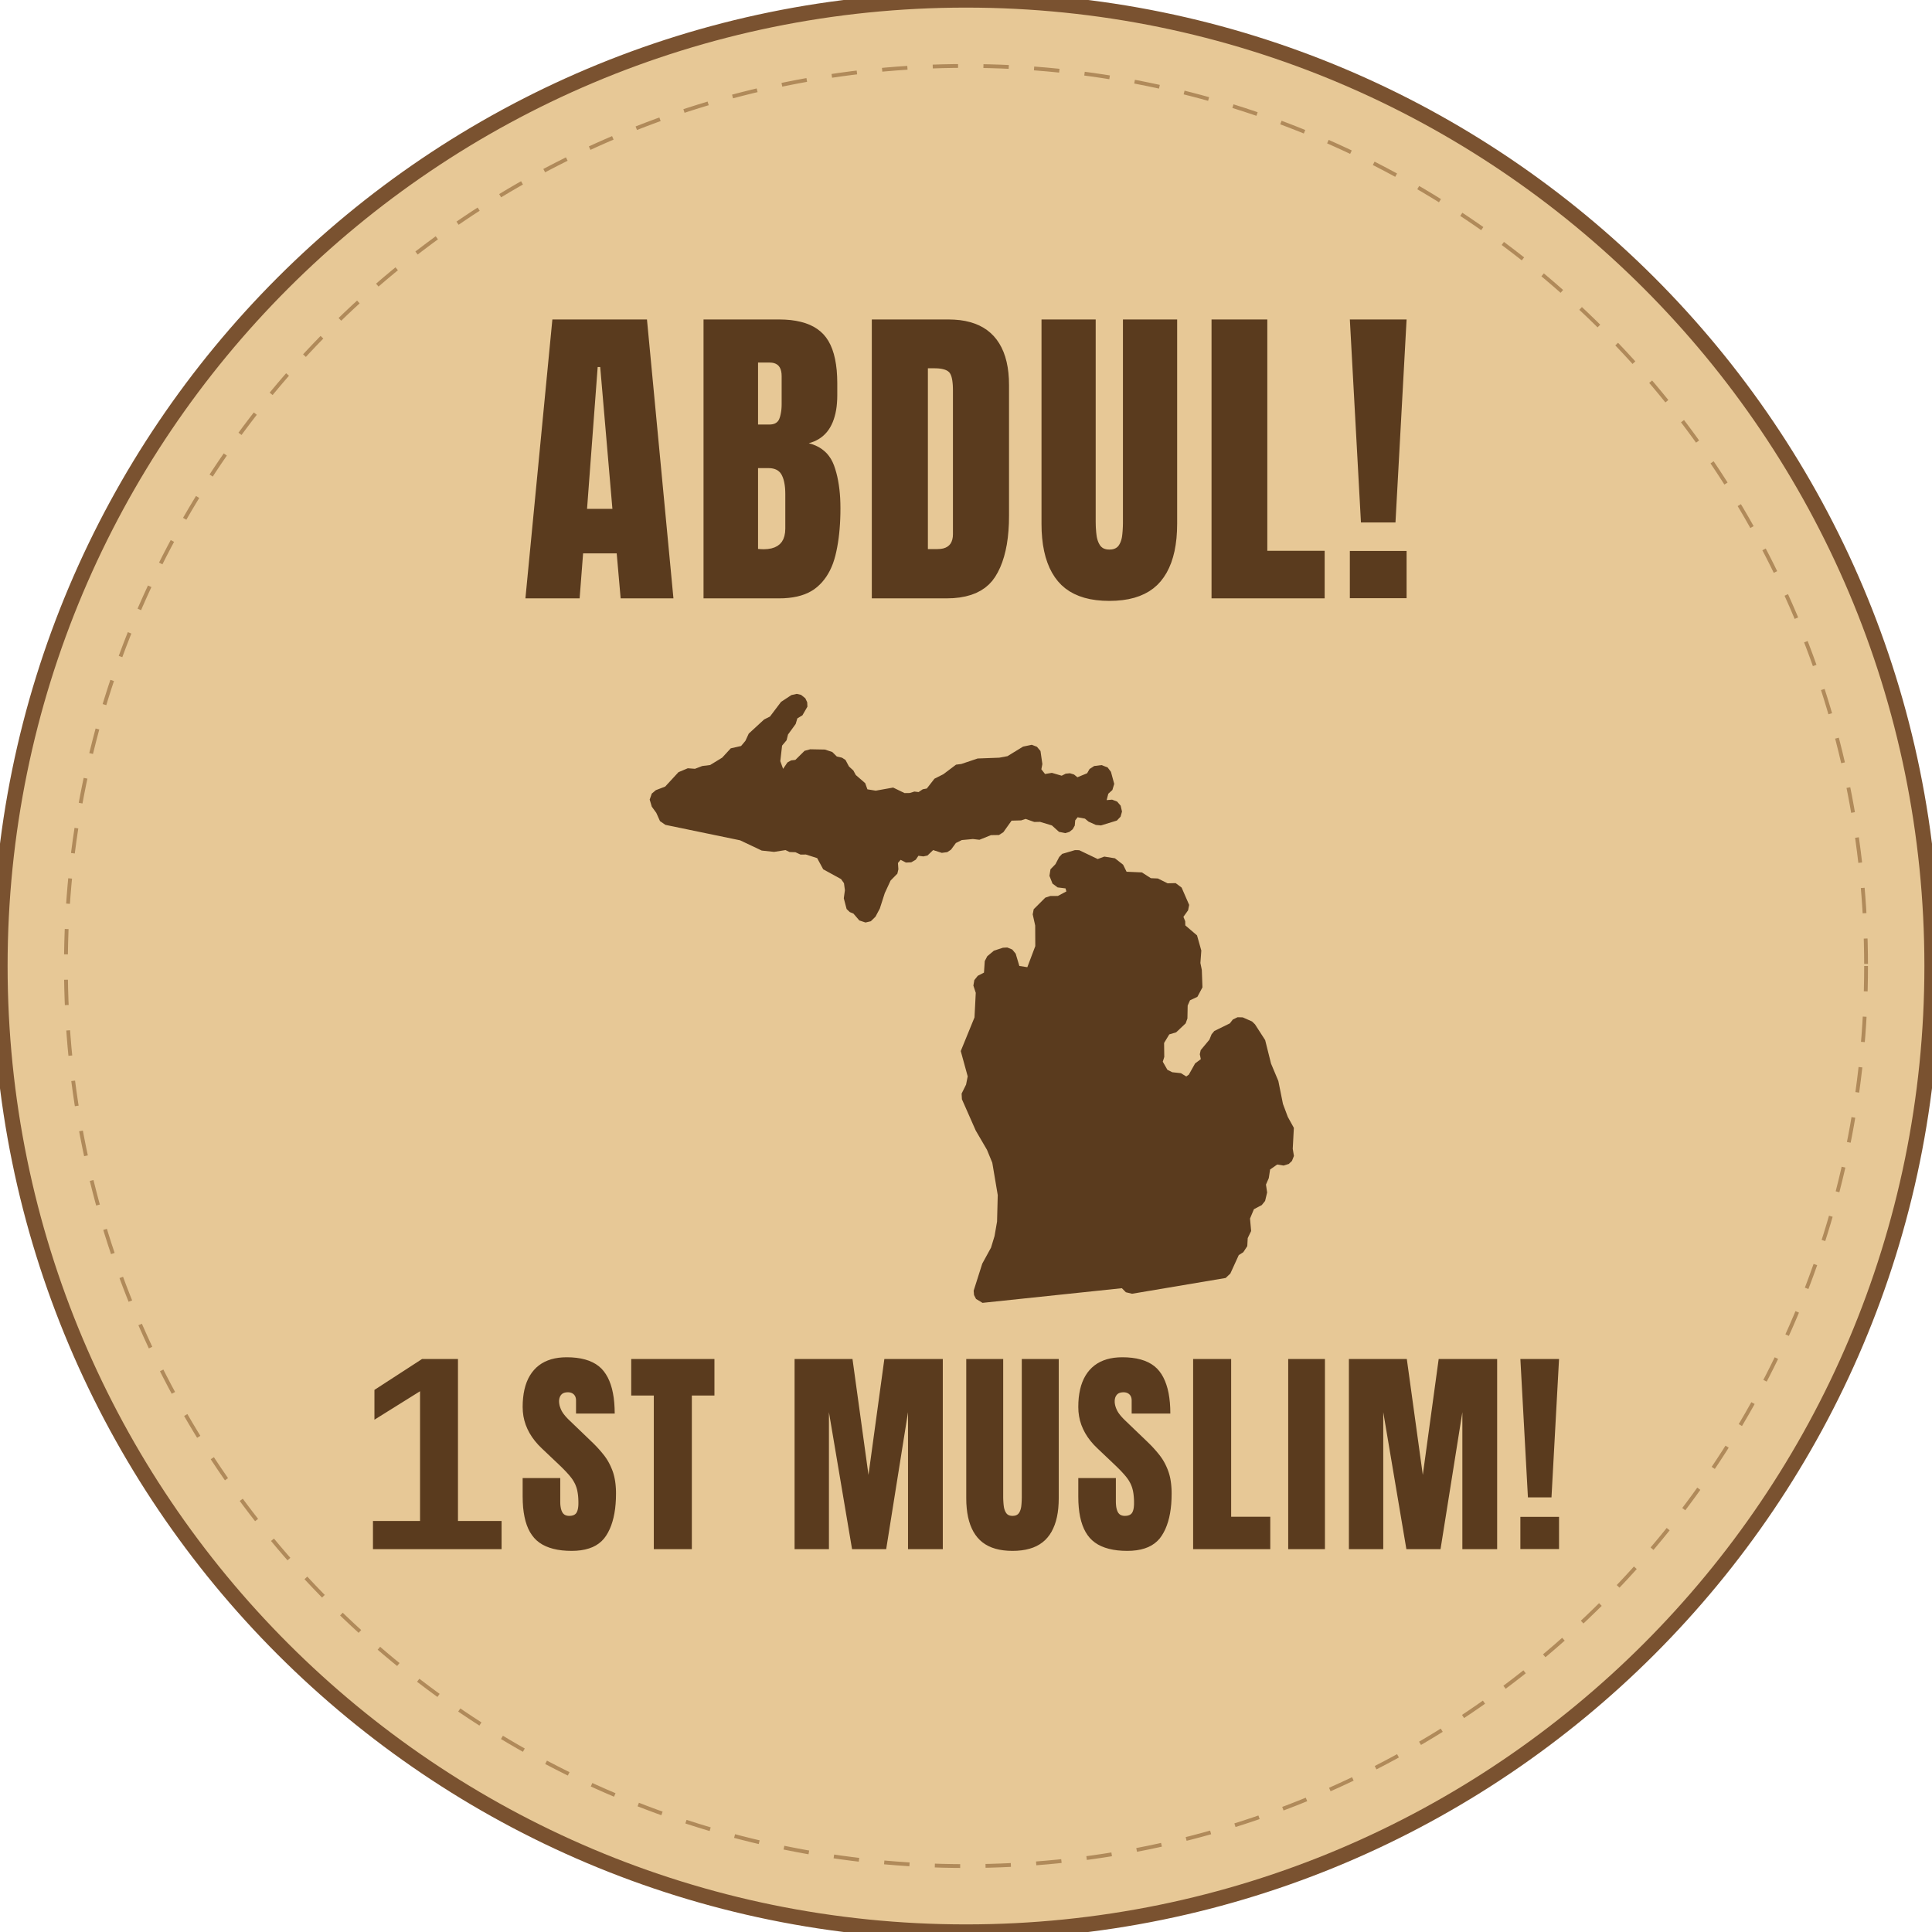
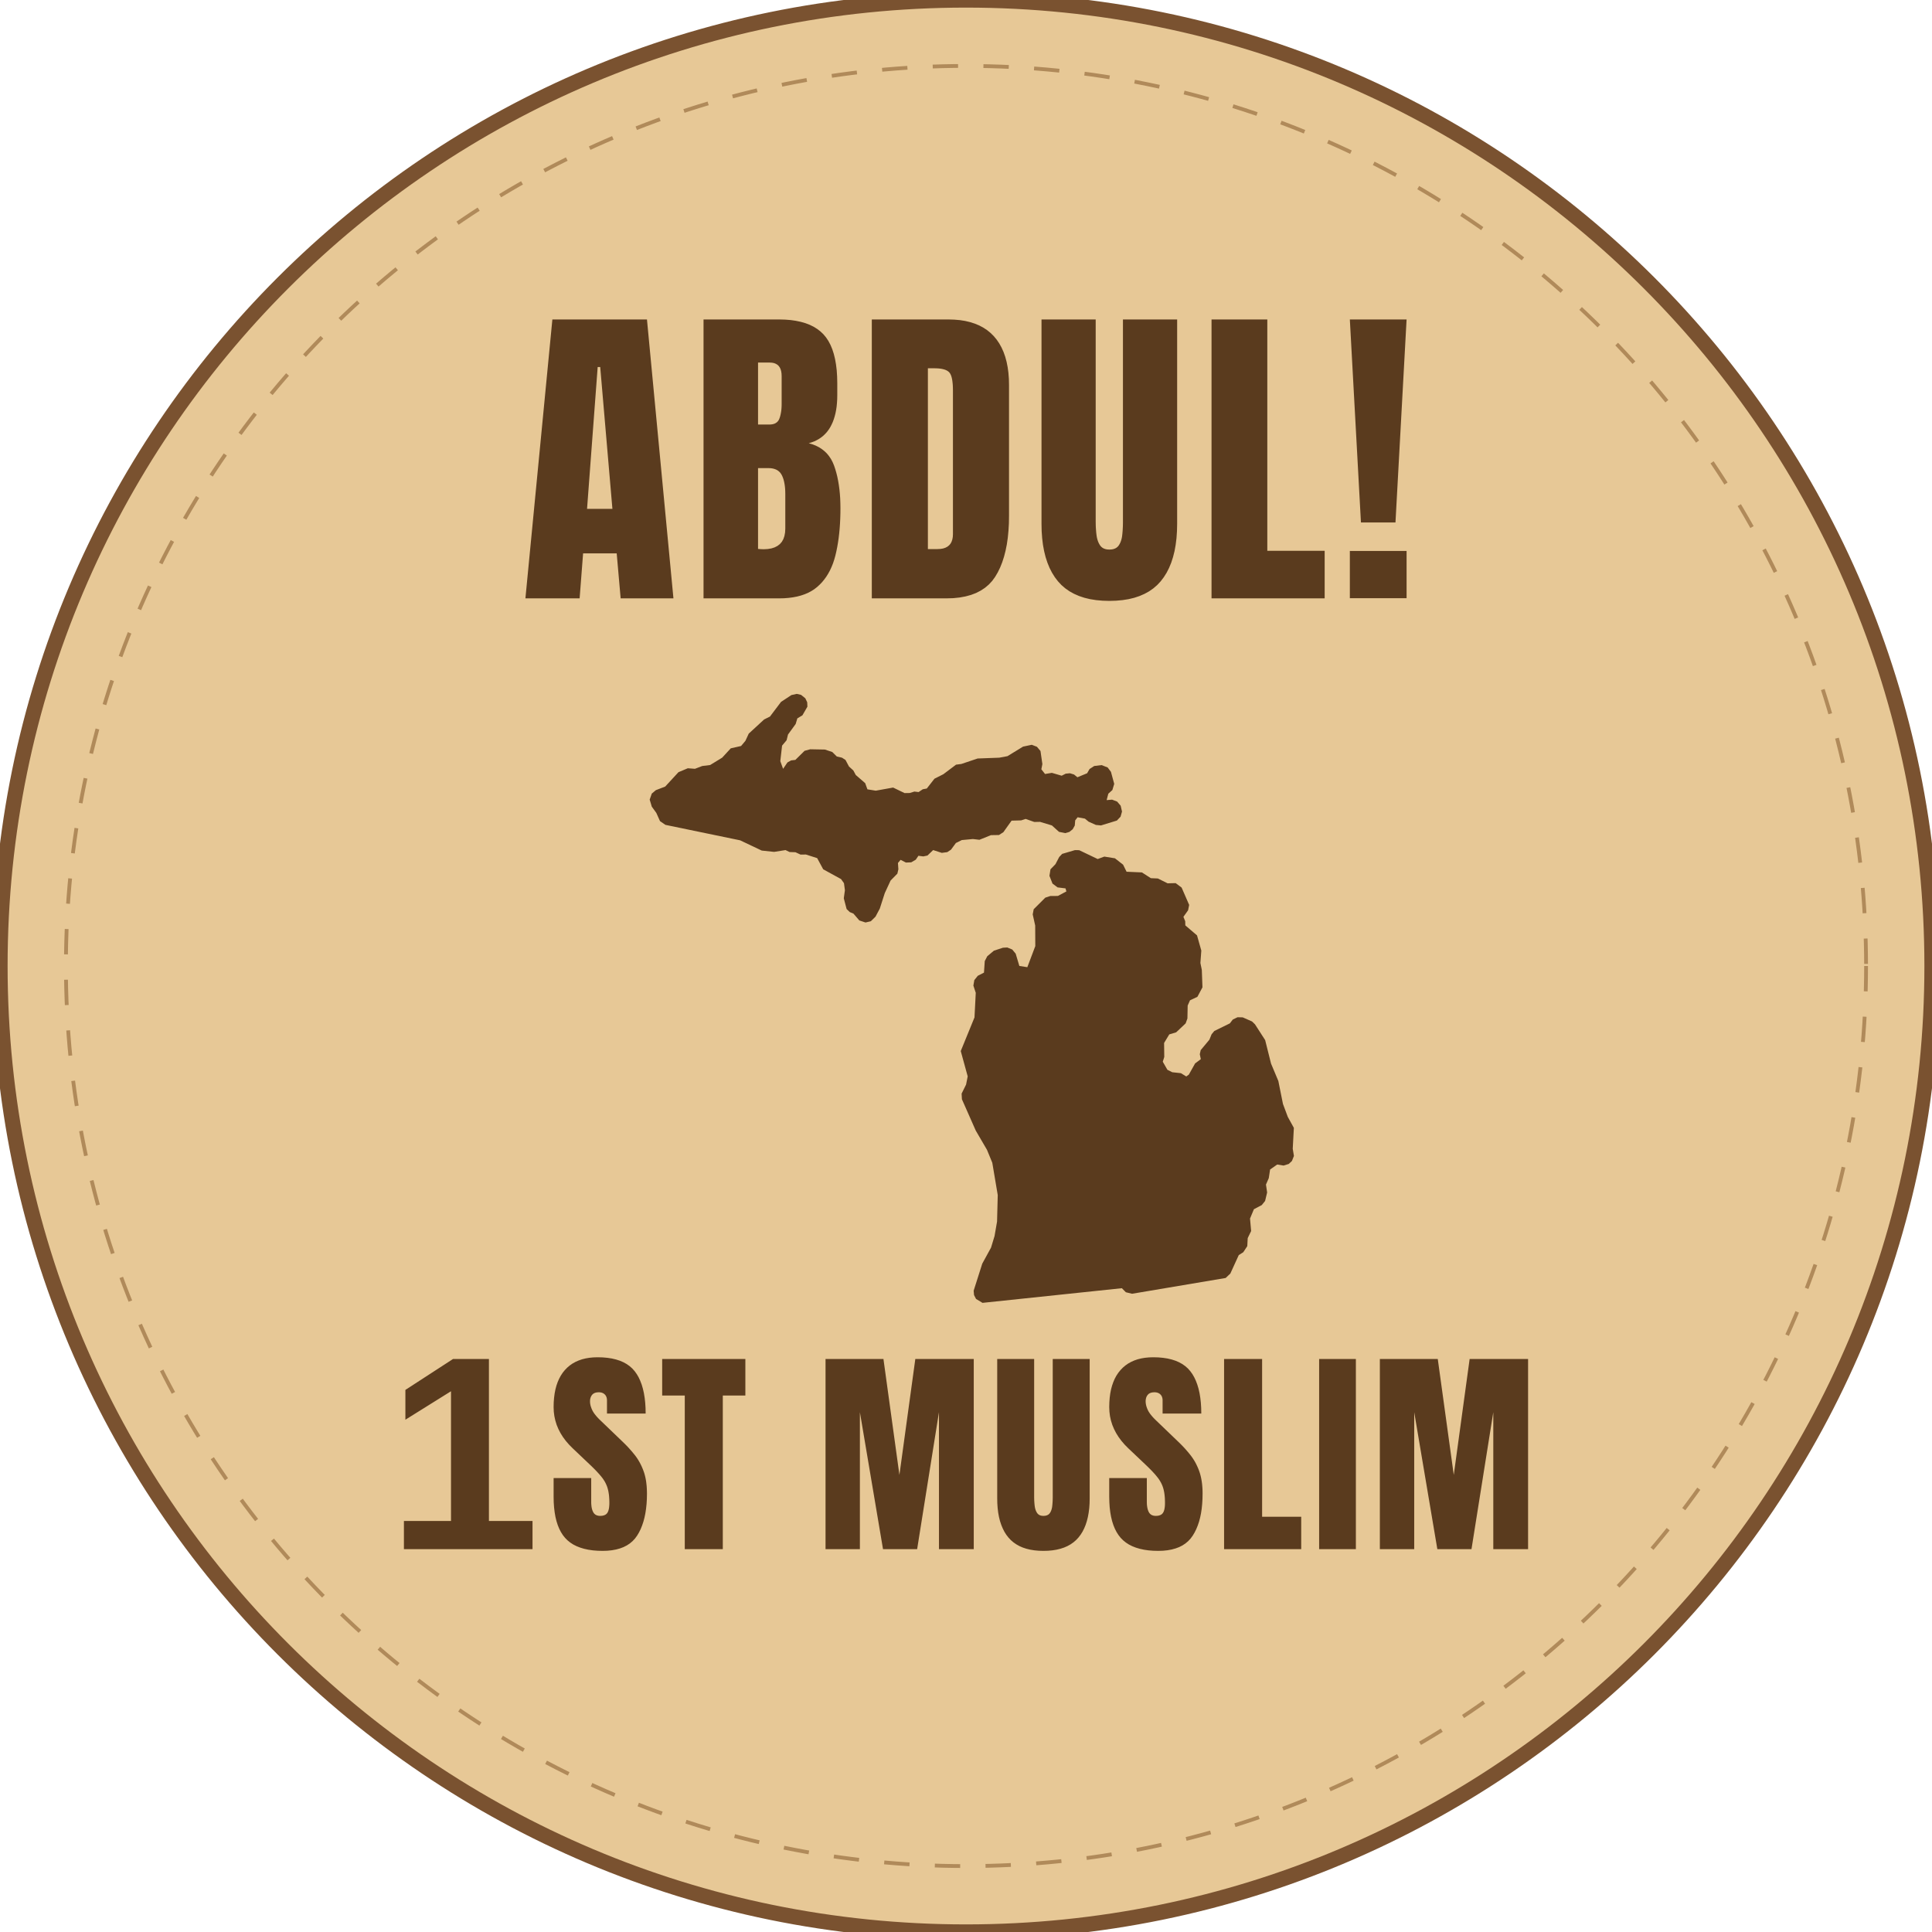
<svg xmlns="http://www.w3.org/2000/svg" width="600" height="600" viewBox="0 0 76.2 76.2">
  <rect width="76.2" height="76.2" fill="#ffffff" />
  <circle cx="38.1" cy="38.1" r="38.1" fill="#e7c896" stroke="#7a5230" stroke-width="0.6" />
  <circle cx="38.1" cy="38.1" r="35.5" fill="none" stroke="#b08a5a" stroke-width="0.15" stroke-dasharray="1 1" />
-   <path d="M38.863 60.910 L38.750 60.831 L38.647 60.742 L38.553 60.642 L38.469 60.532 L38.393 60.412 L38.327 60.281 L38.269 60.141 L38.221 59.992 L38.181 59.832 L38.150 59.662 L38.128 59.482 L38.114 59.292 L38.110 59.093 L38.110 53.600 L39.567 53.600 L39.567 59.033 L39.567 59.071 L39.568 59.108 L39.569 59.144 L39.571 59.181 L39.573 59.217 L39.575 59.253 L39.578 59.288 L39.581 59.324 L39.584 59.359 L39.589 59.393 L39.593 59.427 L39.599 59.460 L39.606 59.491 L39.614 59.522 L39.624 59.550 L39.634 59.578 L39.645 59.605 L39.658 59.630 L39.672 59.654 L39.687 59.677 L39.703 59.698 L39.721 59.717 L39.741 59.733 L39.763 59.748 L39.787 59.760 L39.812 59.770 L39.840 59.778 L39.869 59.783 L39.901 59.786 L39.934 59.788 L39.968 59.786 L40.000 59.783 L40.030 59.778 L40.058 59.770 L40.084 59.760 L40.108 59.748 L40.130 59.734 L40.150 59.718 L40.169 59.699 L40.185 59.679 L40.200 59.656 L40.213 59.633 L40.226 59.608 L40.237 59.581 L40.247 59.554 L40.256 59.525 L40.264 59.494 L40.271 59.463 L40.277 59.430 L40.281 59.395 L40.285 59.360 L40.288 59.325 L40.291 59.289 L40.293 59.254 L40.295 59.218 L40.297 59.181 L40.298 59.145 L40.299 59.108 L40.300 59.071 L40.300 59.033 L40.300 53.600 L41.758 53.600 L41.758 59.093 L41.753 59.292 L41.740 59.482 L41.718 59.662 L41.687 59.832 L41.647 59.992 L41.598 60.141 L41.540 60.281 L41.474 60.412 L41.399 60.532 L41.314 60.642 L41.221 60.742 L41.117 60.831 L41.004 60.910 L40.881 60.979 L40.748 61.037 L40.605 61.084 L40.452 61.121 L40.289 61.147 L40.116 61.163 L39.934 61.168 L39.751 61.163 L39.578 61.147 L39.416 61.121 L39.263 61.084 L39.120 61.037 L38.987 60.979 L38.863 60.910 Z M18.063 53.600 L18.063 59.988 L19.783 59.988 L19.783 61.100 L14.710 61.100 L14.710 59.988 L16.567 59.988 L16.567 54.872 L14.768 55.995 L14.768 54.819 L16.647 53.600 L18.063 53.600 Z M21.392 60.918 L21.272 60.841 L21.164 60.754 L21.068 60.657 L20.982 60.548 L20.904 60.428 L20.836 60.296 L20.777 60.151 L20.727 59.994 L20.687 59.825 L20.655 59.644 L20.632 59.451 L20.619 59.246 L20.614 59.029 L20.614 58.296 L22.097 58.296 L22.097 59.234 L22.098 59.284 L22.100 59.333 L22.104 59.379 L22.110 59.423 L22.117 59.465 L22.125 59.505 L22.136 59.542 L22.147 59.577 L22.161 59.610 L22.176 59.640 L22.193 59.668 L22.212 59.693 L22.234 59.715 L22.258 59.735 L22.284 59.751 L22.313 59.764 L22.344 59.774 L22.377 59.782 L22.413 59.786 L22.451 59.788 L22.490 59.786 L22.527 59.783 L22.562 59.777 L22.594 59.768 L22.624 59.758 L22.651 59.745 L22.675 59.729 L22.697 59.711 L22.717 59.691 L22.734 59.668 L22.749 59.643 L22.762 59.614 L22.774 59.583 L22.784 59.548 L22.793 59.511 L22.800 59.470 L22.806 59.426 L22.810 59.379 L22.812 59.329 L22.813 59.276 L22.812 59.208 L22.810 59.143 L22.807 59.079 L22.802 59.018 L22.796 58.959 L22.788 58.903 L22.779 58.848 L22.769 58.796 L22.758 58.746 L22.745 58.699 L22.730 58.652 L22.713 58.607 L22.695 58.561 L22.674 58.516 L22.651 58.472 L22.627 58.428 L22.600 58.384 L22.572 58.341 L22.541 58.298 L22.508 58.256 L22.473 58.213 L22.436 58.168 L22.395 58.123 L22.353 58.076 L22.307 58.027 L22.259 57.977 L22.209 57.926 L22.156 57.873 L22.100 57.819 L22.042 57.763 L21.368 57.124 L21.225 56.980 L21.097 56.831 L20.984 56.679 L20.886 56.522 L20.803 56.361 L20.735 56.197 L20.682 56.028 L20.644 55.855 L20.622 55.678 L20.614 55.496 L20.618 55.309 L20.632 55.131 L20.654 54.962 L20.685 54.802 L20.725 54.651 L20.774 54.510 L20.832 54.377 L20.899 54.254 L20.975 54.140 L21.059 54.035 L21.152 53.939 L21.253 53.854 L21.362 53.778 L21.479 53.713 L21.604 53.658 L21.737 53.612 L21.878 53.577 L22.027 53.552 L22.184 53.537 L22.348 53.532 L22.549 53.537 L22.737 53.554 L22.913 53.581 L23.078 53.620 L23.230 53.669 L23.370 53.730 L23.499 53.801 L23.615 53.884 L23.720 53.977 L23.812 54.082 L23.894 54.197 L23.968 54.324 L24.033 54.463 L24.089 54.613 L24.137 54.774 L24.175 54.947 L24.206 55.131 L24.227 55.327 L24.240 55.534 L24.245 55.752 L22.719 55.752 L22.719 55.236 L22.718 55.206 L22.716 55.178 L22.711 55.150 L22.705 55.125 L22.697 55.100 L22.688 55.077 L22.676 55.055 L22.663 55.035 L22.648 55.015 L22.632 54.998 L22.614 54.982 L22.594 54.967 L22.574 54.954 L22.552 54.943 L22.529 54.934 L22.505 54.926 L22.479 54.920 L22.452 54.916 L22.424 54.913 L22.395 54.913 L22.360 54.914 L22.328 54.917 L22.297 54.922 L22.267 54.929 L22.240 54.938 L22.215 54.949 L22.192 54.962 L22.170 54.977 L22.151 54.994 L22.133 55.013 L22.117 55.033 L22.103 55.055 L22.091 55.078 L22.080 55.102 L22.071 55.127 L22.063 55.154 L22.058 55.181 L22.053 55.210 L22.051 55.239 L22.050 55.270 L22.051 55.302 L22.054 55.335 L22.058 55.367 L22.064 55.401 L22.071 55.435 L22.081 55.469 L22.092 55.504 L22.105 55.539 L22.119 55.575 L22.135 55.611 L22.154 55.649 L22.176 55.687 L22.201 55.726 L22.230 55.767 L22.262 55.808 L22.297 55.851 L22.336 55.895 L22.378 55.940 L22.423 55.986 L22.472 56.033 L23.337 56.864 L23.389 56.914 L23.439 56.964 L23.489 57.015 L23.538 57.066 L23.586 57.118 L23.634 57.171 L23.680 57.224 L23.726 57.277 L23.770 57.332 L23.814 57.386 L23.857 57.442 L23.898 57.500 L23.937 57.559 L23.975 57.620 L24.010 57.683 L24.044 57.748 L24.077 57.815 L24.107 57.883 L24.136 57.953 L24.164 58.025 L24.189 58.100 L24.211 58.178 L24.231 58.258 L24.248 58.342 L24.263 58.430 L24.275 58.520 L24.284 58.614 L24.291 58.711 L24.295 58.811 L24.296 58.914 L24.292 59.121 L24.280 59.318 L24.261 59.507 L24.233 59.686 L24.198 59.856 L24.155 60.017 L24.105 60.169 L24.046 60.312 L23.980 60.445 L23.906 60.569 L23.822 60.683 L23.727 60.785 L23.620 60.875 L23.502 60.953 L23.372 61.019 L23.230 61.072 L23.077 61.114 L22.913 61.144 L22.736 61.162 L22.549 61.168 L22.349 61.163 L22.161 61.148 L21.984 61.122 L21.819 61.086 L21.665 61.040 L21.523 60.984 L21.392 60.918 Z M25.787 61.100 L25.787 55.040 L24.896 55.040 L24.896 53.600 L28.178 53.600 L28.178 55.040 L27.287 55.040 L27.287 61.100 L25.787 61.100 Z M35.813 55.697 L34.952 61.100 L33.606 61.100 L32.694 55.697 L32.694 61.100 L31.339 61.100 L31.339 53.600 L33.623 53.600 L34.254 58.172 L34.880 53.600 L37.185 53.600 L37.185 61.100 L35.813 61.100 L35.813 55.697 Z M42.183 23.322 L42.017 23.206 L41.865 23.075 L41.728 22.928 L41.604 22.766 L41.494 22.590 L41.396 22.399 L41.312 22.194 L41.240 21.974 L41.182 21.740 L41.136 21.491 L41.104 21.227 L41.084 20.949 L41.078 20.656 L41.078 12.600 L43.215 12.600 L43.215 20.569 L43.216 20.624 L43.217 20.678 L43.218 20.732 L43.220 20.785 L43.223 20.838 L43.227 20.891 L43.231 20.943 L43.235 20.995 L43.241 21.046 L43.247 21.097 L43.254 21.147 L43.262 21.195 L43.273 21.241 L43.285 21.285 L43.298 21.327 L43.313 21.368 L43.330 21.407 L43.349 21.444 L43.369 21.479 L43.390 21.513 L43.414 21.543 L43.441 21.571 L43.470 21.595 L43.502 21.617 L43.537 21.634 L43.575 21.649 L43.615 21.660 L43.658 21.669 L43.704 21.673 L43.753 21.675 L43.803 21.673 L43.850 21.669 L43.894 21.661 L43.935 21.650 L43.973 21.635 L44.009 21.618 L44.041 21.597 L44.071 21.573 L44.098 21.546 L44.122 21.516 L44.143 21.483 L44.163 21.448 L44.182 21.411 L44.198 21.373 L44.213 21.332 L44.226 21.290 L44.238 21.245 L44.248 21.199 L44.256 21.150 L44.262 21.100 L44.268 21.049 L44.272 20.997 L44.277 20.945 L44.280 20.892 L44.283 20.839 L44.286 20.786 L44.288 20.732 L44.289 20.678 L44.290 20.624 L44.290 20.569 L44.290 12.600 L46.428 12.600 L46.428 20.656 L46.421 20.949 L46.402 21.227 L46.369 21.491 L46.324 21.740 L46.265 21.974 L46.194 22.194 L46.109 22.399 L46.012 22.590 L45.901 22.766 L45.778 22.928 L45.641 23.075 L45.489 23.206 L45.323 23.322 L45.142 23.422 L44.947 23.507 L44.737 23.577 L44.513 23.631 L44.274 23.669 L44.021 23.692 L43.753 23.700 L43.485 23.692 L43.232 23.669 L42.993 23.631 L42.769 23.577 L42.559 23.507 L42.364 23.422 L42.183 23.322 Z M20.723 23.600 L21.786 12.600 L25.517 12.600 L26.561 23.600 L24.479 23.600 L24.323 21.825 L22.998 21.825 L22.861 23.600 L20.723 23.600 Z M23.154 20.069 L24.154 20.069 L23.673 14.475 L23.573 14.475 L23.154 20.069 Z M32.231 12.974 L32.360 13.073 L32.476 13.184 L32.580 13.309 L32.673 13.448 L32.755 13.603 L32.826 13.773 L32.886 13.959 L32.935 14.159 L32.973 14.375 L33.001 14.605 L33.017 14.851 L33.023 15.112 L33.023 15.594 L33.020 15.746 L33.011 15.892 L32.998 16.032 L32.978 16.167 L32.953 16.295 L32.922 16.418 L32.886 16.535 L32.845 16.646 L32.797 16.751 L32.745 16.850 L32.686 16.943 L32.622 17.029 L32.551 17.109 L32.475 17.182 L32.394 17.248 L32.306 17.308 L32.213 17.361 L32.114 17.408 L32.008 17.448 L31.898 17.481 L32.041 17.524 L32.175 17.576 L32.300 17.639 L32.414 17.712 L32.519 17.795 L32.614 17.887 L32.698 17.990 L32.774 18.103 L32.839 18.226 L32.895 18.359 L32.943 18.501 L32.986 18.648 L33.024 18.801 L33.056 18.960 L33.084 19.126 L33.107 19.297 L33.125 19.475 L33.138 19.658 L33.145 19.848 L33.148 20.044 L33.146 20.255 L33.140 20.460 L33.130 20.661 L33.116 20.856 L33.098 21.045 L33.076 21.230 L33.050 21.408 L33.020 21.582 L32.986 21.750 L32.948 21.913 L32.904 22.069 L32.855 22.218 L32.798 22.360 L32.736 22.495 L32.666 22.623 L32.591 22.744 L32.508 22.858 L32.420 22.965 L32.324 23.064 L32.223 23.156 L32.113 23.241 L31.995 23.316 L31.868 23.383 L31.732 23.440 L31.587 23.489 L31.433 23.529 L31.270 23.560 L31.099 23.582 L30.918 23.596 L30.729 23.600 L27.748 23.600 L27.748 12.600 L30.729 12.600 L30.962 12.606 L31.183 12.623 L31.390 12.653 L31.584 12.694 L31.766 12.746 L31.934 12.810 L32.089 12.886 L32.231 12.974 Z M30.722 16.551 L30.741 16.506 L30.758 16.458 L30.773 16.407 L30.786 16.355 L30.797 16.301 L30.807 16.245 L30.815 16.188 L30.821 16.128 L30.825 16.066 L30.828 16.003 L30.829 15.938 L30.829 14.831 L30.824 14.730 L30.810 14.640 L30.787 14.560 L30.754 14.491 L30.712 14.433 L30.660 14.385 L30.599 14.348 L30.529 14.321 L30.449 14.305 L30.360 14.300 L29.898 14.300 L29.898 16.744 L30.348 16.744 L30.407 16.741 L30.461 16.734 L30.512 16.722 L30.558 16.706 L30.599 16.684 L30.636 16.658 L30.669 16.627 L30.698 16.592 L30.722 16.551 Z M30.964 21.004 L30.973 20.850 L30.973 19.475 L30.971 19.383 L30.967 19.295 L30.960 19.211 L30.950 19.132 L30.937 19.055 L30.922 18.983 L30.904 18.915 L30.883 18.851 L30.859 18.791 L30.832 18.734 L30.801 18.683 L30.766 18.636 L30.725 18.596 L30.680 18.560 L30.630 18.530 L30.574 18.506 L30.514 18.487 L30.449 18.473 L30.379 18.465 L30.304 18.463 L29.898 18.463 L29.898 21.650 L29.925 21.652 L29.950 21.654 L29.975 21.656 L29.999 21.658 L30.021 21.659 L30.042 21.660 L30.063 21.661 L30.082 21.662 L30.100 21.662 L30.116 21.663 L30.279 21.654 L30.425 21.630 L30.553 21.589 L30.664 21.532 L30.759 21.459 L30.836 21.370 L30.896 21.264 L30.938 21.142 L30.964 21.004 Z M38.784 12.923 L38.934 13.022 L39.071 13.134 L39.197 13.259 L39.311 13.397 L39.413 13.547 L39.503 13.710 L39.581 13.884 L39.647 14.071 L39.701 14.270 L39.743 14.481 L39.773 14.704 L39.791 14.940 L39.797 15.188 L39.797 20.338 L39.792 20.643 L39.775 20.934 L39.748 21.211 L39.710 21.474 L39.660 21.722 L39.600 21.956 L39.529 22.176 L39.447 22.382 L39.354 22.573 L39.250 22.750 L39.133 22.912 L38.999 23.056 L38.848 23.184 L38.681 23.294 L38.498 23.388 L38.298 23.464 L38.082 23.523 L37.849 23.566 L37.600 23.592 L37.335 23.600 L34.385 23.600 L34.385 12.600 L37.410 12.600 L37.641 12.607 L37.861 12.626 L38.069 12.659 L38.266 12.706 L38.450 12.765 L38.623 12.837 L38.784 12.923 Z M37.560 21.280 L37.579 21.180 L37.585 21.069 L37.585 15.394 L37.583 15.288 L37.579 15.189 L37.571 15.099 L37.561 15.016 L37.548 14.941 L37.532 14.874 L37.513 14.815 L37.491 14.764 L37.466 14.720 L37.438 14.684 L37.405 14.654 L37.367 14.627 L37.322 14.603 L37.272 14.582 L37.215 14.565 L37.152 14.550 L37.084 14.539 L37.009 14.531 L36.928 14.527 L36.841 14.525 L36.597 14.525 L36.597 21.656 L36.978 21.656 L37.094 21.650 L37.197 21.633 L37.288 21.603 L37.366 21.562 L37.433 21.509 L37.488 21.445 L37.530 21.368 L37.560 21.280 Z M59.965 61.096 L59.965 59.826 L61.490 59.826 L61.490 61.096 L59.965 61.096 Z M43.306 60.918 L43.187 60.841 L43.079 60.754 L42.982 60.657 L42.896 60.548 L42.819 60.428 L42.751 60.296 L42.692 60.151 L42.642 59.994 L42.601 59.825 L42.569 59.644 L42.547 59.451 L42.533 59.246 L42.529 59.029 L42.529 58.296 L44.011 58.296 L44.011 59.234 L44.012 59.284 L44.015 59.333 L44.019 59.379 L44.024 59.423 L44.031 59.465 L44.040 59.505 L44.050 59.542 L44.062 59.577 L44.075 59.610 L44.090 59.640 L44.107 59.668 L44.127 59.693 L44.148 59.715 L44.172 59.735 L44.198 59.751 L44.227 59.764 L44.258 59.774 L44.291 59.782 L44.327 59.786 L44.365 59.788 L44.405 59.786 L44.442 59.783 L44.477 59.777 L44.509 59.768 L44.538 59.758 L44.565 59.745 L44.590 59.729 L44.612 59.711 L44.632 59.691 L44.649 59.668 L44.664 59.643 L44.677 59.614 L44.689 59.583 L44.699 59.548 L44.708 59.511 L44.715 59.470 L44.720 59.426 L44.724 59.379 L44.727 59.329 L44.727 59.276 L44.727 59.208 L44.725 59.143 L44.721 59.079 L44.716 59.018 L44.710 58.959 L44.703 58.903 L44.694 58.848 L44.684 58.796 L44.672 58.746 L44.659 58.699 L44.645 58.652 L44.628 58.607 L44.609 58.561 L44.589 58.516 L44.566 58.472 L44.541 58.428 L44.515 58.384 L44.486 58.341 L44.455 58.298 L44.423 58.256 L44.388 58.213 L44.350 58.168 L44.310 58.123 L44.267 58.076 L44.222 58.027 L44.174 57.977 L44.123 57.926 L44.070 57.873 L44.014 57.819 L43.956 57.763 L43.283 57.124 L43.139 56.980 L43.011 56.831 L42.898 56.679 L42.800 56.522 L42.717 56.361 L42.649 56.197 L42.596 56.028 L42.559 55.855 L42.536 55.678 L42.529 55.496 L42.533 55.309 L42.546 55.131 L42.569 54.962 L42.600 54.802 L42.640 54.651 L42.689 54.510 L42.747 54.377 L42.814 54.254 L42.889 54.140 L42.974 54.035 L43.067 53.939 L43.168 53.854 L43.277 53.778 L43.394 53.713 L43.519 53.658 L43.652 53.612 L43.792 53.577 L43.941 53.552 L44.098 53.537 L44.263 53.532 L44.463 53.537 L44.651 53.554 L44.828 53.581 L44.992 53.620 L45.144 53.669 L45.285 53.730 L45.413 53.801 L45.530 53.884 L45.634 53.977 L45.727 54.082 L45.809 54.197 L45.882 54.324 L45.947 54.463 L46.003 54.613 L46.051 54.774 L46.090 54.947 L46.120 55.131 L46.142 55.327 L46.155 55.534 L46.159 55.752 L44.634 55.752 L44.634 55.236 L44.633 55.206 L44.630 55.178 L44.626 55.150 L44.620 55.125 L44.612 55.100 L44.602 55.077 L44.591 55.055 L44.578 55.035 L44.563 55.015 L44.546 54.998 L44.528 54.982 L44.509 54.967 L44.488 54.954 L44.466 54.943 L44.443 54.934 L44.419 54.926 L44.394 54.920 L44.367 54.916 L44.339 54.913 L44.310 54.913 L44.275 54.914 L44.242 54.917 L44.211 54.922 L44.182 54.929 L44.155 54.938 L44.129 54.949 L44.106 54.962 L44.085 54.977 L44.065 54.994 L44.048 55.013 L44.032 55.033 L44.018 55.055 L44.005 55.078 L43.994 55.102 L43.985 55.127 L43.978 55.154 L43.972 55.181 L43.968 55.210 L43.965 55.239 L43.965 55.270 L43.965 55.302 L43.968 55.335 L43.972 55.367 L43.978 55.401 L43.986 55.435 L43.995 55.469 L44.006 55.504 L44.019 55.539 L44.034 55.575 L44.050 55.611 L44.069 55.649 L44.091 55.687 L44.116 55.726 L44.145 55.767 L44.177 55.808 L44.212 55.851 L44.251 55.895 L44.293 55.940 L44.338 55.986 L44.386 56.033 L45.252 56.864 L45.303 56.914 L45.354 56.964 L45.404 57.015 L45.453 57.066 L45.501 57.118 L45.548 57.171 L45.595 57.224 L45.640 57.277 L45.685 57.332 L45.729 57.386 L45.771 57.442 L45.812 57.500 L45.852 57.559 L45.889 57.620 L45.925 57.683 L45.959 57.748 L45.991 57.815 L46.022 57.883 L46.051 57.953 L46.078 58.025 L46.103 58.100 L46.126 58.178 L46.146 58.258 L46.163 58.342 L46.177 58.430 L46.189 58.520 L46.198 58.614 L46.205 58.711 L46.209 58.811 L46.210 58.914 L46.206 59.121 L46.195 59.318 L46.175 59.507 L46.148 59.686 L46.113 59.856 L46.070 60.017 L46.019 60.169 L45.961 60.312 L45.894 60.445 L45.820 60.569 L45.737 60.683 L45.641 60.785 L45.534 60.875 L45.416 60.953 L45.286 61.019 L45.145 61.072 L44.992 61.114 L44.827 61.144 L44.651 61.162 L44.463 61.168 L44.263 61.163 L44.075 61.148 L43.899 61.122 L43.733 61.086 L43.579 61.040 L43.437 60.984 L43.306 60.918 Z M48.558 53.600 L48.558 59.822 L50.101 59.822 L50.101 61.100 L47.058 61.100 L47.058 53.600 L48.558 53.600 Z M52.257 61.100 L50.808 61.100 L50.808 53.600 L52.257 53.600 L52.257 61.100 Z M57.677 55.697 L56.816 61.100 L55.469 61.100 L54.557 55.697 L54.557 61.100 L53.202 61.100 L53.202 53.600 L55.486 53.600 L56.117 58.172 L56.743 53.600 L59.049 53.600 L59.049 61.100 L57.677 61.100 L57.677 55.697 Z M60.263 59.059 L59.965 53.600 L61.490 53.600 L61.192 59.059 L60.263 59.059 Z M55.477 21.731 L55.477 23.594 L53.239 23.594 L53.239 21.731 L55.477 21.731 Z M49.984 12.600 L49.984 21.725 L52.246 21.725 L52.246 23.600 L47.784 23.600 L47.784 12.600 L49.984 12.600 Z M53.677 20.606 L53.239 12.600 L55.477 12.600 L55.039 20.606 L53.677 20.606 Z" fill="#5a3b1e" fill-rule="evenodd" />
+   <path d="M40.084 60.910 L39.971 60.831 L39.867 60.742 L39.774 60.642 L39.689 60.532 L39.614 60.412 L39.548 60.281 L39.490 60.141 L39.441 59.992 L39.401 59.832 L39.370 59.662 L39.348 59.482 L39.335 59.292 L39.331 59.093 L39.331 53.600 L40.788 53.600 L40.788 59.033 L40.788 59.071 L40.789 59.108 L40.790 59.144 L40.791 59.181 L40.793 59.217 L40.796 59.253 L40.798 59.288 L40.802 59.324 L40.805 59.359 L40.809 59.393 L40.814 59.427 L40.820 59.460 L40.827 59.491 L40.835 59.522 L40.844 59.550 L40.855 59.578 L40.866 59.605 L40.879 59.630 L40.892 59.654 L40.907 59.677 L40.924 59.698 L40.942 59.717 L40.962 59.733 L40.984 59.748 L41.007 59.760 L41.033 59.770 L41.061 59.778 L41.090 59.783 L41.121 59.786 L41.154 59.788 L41.188 59.786 L41.220 59.783 L41.250 59.778 L41.278 59.770 L41.305 59.760 L41.329 59.748 L41.351 59.734 L41.371 59.718 L41.389 59.699 L41.406 59.679 L41.421 59.656 L41.434 59.633 L41.447 59.608 L41.458 59.581 L41.468 59.554 L41.477 59.525 L41.485 59.494 L41.492 59.463 L41.497 59.430 L41.502 59.395 L41.505 59.360 L41.509 59.325 L41.511 59.289 L41.514 59.254 L41.516 59.218 L41.518 59.181 L41.519 59.145 L41.520 59.108 L41.521 59.071 L41.521 59.033 L41.521 53.600 L42.978 53.600 L42.978 59.093 L42.974 59.292 L42.961 59.482 L42.938 59.662 L42.907 59.832 L42.867 59.992 L42.819 60.141 L42.761 60.281 L42.695 60.412 L42.619 60.532 L42.535 60.642 L42.441 60.742 L42.338 60.831 L42.225 60.910 L42.101 60.979 L41.968 61.037 L41.825 61.084 L41.672 61.121 L41.510 61.147 L41.337 61.163 L41.154 61.168 L40.972 61.163 L40.799 61.147 L40.636 61.121 L40.483 61.084 L40.340 61.037 L40.207 60.979 L40.084 60.910 Z M19.284 53.600 L19.284 59.988 L21.003 59.988 L21.003 61.100 L15.931 61.100 L15.931 59.988 L17.788 59.988 L17.788 54.872 L15.989 55.995 L15.989 54.819 L17.868 53.600 L19.284 53.600 Z M22.612 60.918 L22.493 60.841 L22.385 60.754 L22.289 60.657 L22.202 60.548 L22.125 60.428 L22.057 60.296 L21.998 60.151 L21.948 59.994 L21.907 59.825 L21.876 59.644 L21.853 59.451 L21.839 59.246 L21.835 59.029 L21.835 58.296 L23.318 58.296 L23.318 59.234 L23.318 59.284 L23.321 59.333 L23.325 59.379 L23.330 59.423 L23.337 59.465 L23.346 59.505 L23.356 59.542 L23.368 59.577 L23.382 59.610 L23.397 59.640 L23.413 59.668 L23.433 59.693 L23.454 59.715 L23.478 59.735 L23.505 59.751 L23.533 59.764 L23.564 59.774 L23.598 59.782 L23.633 59.786 L23.671 59.788 L23.711 59.786 L23.748 59.783 L23.783 59.777 L23.815 59.768 L23.844 59.758 L23.872 59.745 L23.896 59.729 L23.918 59.711 L23.938 59.691 L23.955 59.668 L23.970 59.643 L23.983 59.614 L23.995 59.583 L24.005 59.548 L24.014 59.511 L24.021 59.470 L24.026 59.426 L24.030 59.379 L24.033 59.329 L24.034 59.276 L24.033 59.208 L24.031 59.143 L24.027 59.079 L24.023 59.018 L24.017 58.959 L24.009 58.903 L24.000 58.848 L23.990 58.796 L23.978 58.746 L23.965 58.699 L23.951 58.652 L23.934 58.607 L23.915 58.561 L23.895 58.516 L23.872 58.472 L23.848 58.428 L23.821 58.384 L23.792 58.341 L23.762 58.298 L23.729 58.256 L23.694 58.213 L23.656 58.168 L23.616 58.123 L23.573 58.076 L23.528 58.027 L23.480 57.977 L23.430 57.926 L23.376 57.873 L23.321 57.819 L23.262 57.763 L22.589 57.124 L22.446 56.980 L22.317 56.831 L22.204 56.679 L22.106 56.522 L22.023 56.361 L21.955 56.197 L21.903 56.028 L21.865 55.855 L21.842 55.678 L21.835 55.496 L21.839 55.309 L21.853 55.131 L21.875 54.962 L21.906 54.802 L21.946 54.651 L21.995 54.510 L22.053 54.377 L22.120 54.254 L22.195 54.140 L22.280 54.035 L22.373 53.939 L22.474 53.854 L22.583 53.778 L22.700 53.713 L22.825 53.658 L22.958 53.612 L23.099 53.577 L23.248 53.552 L23.404 53.537 L23.569 53.532 L23.769 53.537 L23.958 53.554 L24.134 53.581 L24.298 53.620 L24.451 53.669 L24.591 53.730 L24.719 53.801 L24.836 53.884 L24.940 53.977 L25.033 54.082 L25.115 54.197 L25.189 54.324 L25.253 54.463 L25.310 54.613 L25.357 54.774 L25.396 54.947 L25.426 55.131 L25.448 55.327 L25.461 55.534 L25.465 55.752 L23.940 55.752 L23.940 55.236 L23.939 55.206 L23.936 55.178 L23.932 55.150 L23.926 55.125 L23.918 55.100 L23.908 55.077 L23.897 55.055 L23.884 55.035 L23.869 55.015 L23.852 54.998 L23.834 54.982 L23.815 54.967 L23.795 54.954 L23.773 54.943 L23.750 54.934 L23.725 54.926 L23.700 54.920 L23.673 54.916 L23.645 54.913 L23.616 54.913 L23.581 54.914 L23.548 54.917 L23.517 54.922 L23.488 54.929 L23.461 54.938 L23.436 54.949 L23.412 54.962 L23.391 54.977 L23.371 54.994 L23.354 55.013 L23.338 55.033 L23.324 55.055 L23.312 55.078 L23.301 55.102 L23.292 55.127 L23.284 55.154 L23.278 55.181 L23.274 55.210 L23.272 55.239 L23.271 55.270 L23.272 55.302 L23.274 55.335 L23.278 55.367 L23.284 55.401 L23.292 55.435 L23.301 55.469 L23.313 55.504 L23.325 55.539 L23.340 55.575 L23.356 55.611 L23.375 55.649 L23.397 55.687 L23.422 55.726 L23.451 55.767 L23.483 55.808 L23.518 55.851 L23.557 55.895 L23.599 55.940 L23.644 55.986 L23.693 56.033 L24.558 56.864 L24.609 56.914 L24.660 56.964 L24.710 57.015 L24.759 57.066 L24.807 57.118 L24.854 57.171 L24.901 57.224 L24.946 57.277 L24.991 57.332 L25.035 57.386 L25.078 57.442 L25.119 57.500 L25.158 57.559 L25.195 57.620 L25.231 57.683 L25.265 57.748 L25.298 57.815 L25.328 57.883 L25.357 57.953 L25.384 58.025 L25.410 58.100 L25.432 58.178 L25.452 58.258 L25.469 58.342 L25.484 58.430 L25.495 58.520 L25.505 58.614 L25.511 58.711 L25.515 58.811 L25.517 58.914 L25.513 59.121 L25.501 59.318 L25.481 59.507 L25.454 59.686 L25.419 59.856 L25.376 60.017 L25.325 60.169 L25.267 60.312 L25.201 60.445 L25.127 60.569 L25.043 60.683 L24.948 60.785 L24.841 60.875 L24.722 60.953 L24.592 61.019 L24.451 61.072 L24.298 61.114 L24.133 61.144 L23.957 61.162 L23.769 61.168 L23.570 61.163 L23.382 61.148 L23.205 61.122 L23.039 61.086 L22.886 61.040 L22.743 60.984 L22.612 60.918 Z M28.508 61.100 L27.008 61.100 L27.008 55.040 L26.117 55.040 L26.117 53.600 L29.398 53.600 L29.398 55.040 L28.508 55.040 L28.508 61.100 Z M37.034 61.100 L37.034 55.697 L36.173 61.100 L34.827 61.100 L33.915 55.697 L33.915 61.100 L32.560 61.100 L32.560 53.600 L34.844 53.600 L35.474 58.172 L36.101 53.600 L38.406 53.600 L38.406 61.100 L37.034 61.100 Z M20.723 23.600 L21.786 12.600 L25.517 12.600 L26.561 23.600 L24.479 23.600 L24.323 21.825 L22.998 21.825 L22.861 23.600 L20.723 23.600 Z M23.154 20.069 L24.154 20.069 L23.673 14.475 L23.573 14.475 L23.154 20.069 Z M32.089 12.886 L32.231 12.974 L32.360 13.073 L32.476 13.184 L32.580 13.309 L32.673 13.448 L32.755 13.603 L32.826 13.773 L32.886 13.959 L32.935 14.159 L32.973 14.375 L33.001 14.605 L33.017 14.851 L33.023 15.112 L33.023 15.594 L33.020 15.746 L33.011 15.892 L32.998 16.032 L32.978 16.167 L32.953 16.295 L32.922 16.418 L32.886 16.535 L32.845 16.646 L32.797 16.751 L32.745 16.850 L32.686 16.943 L32.622 17.029 L32.551 17.109 L32.475 17.182 L32.394 17.248 L32.306 17.308 L32.213 17.361 L32.114 17.408 L32.008 17.448 L31.898 17.481 L32.041 17.524 L32.175 17.576 L32.300 17.639 L32.414 17.712 L32.519 17.795 L32.614 17.887 L32.698 17.990 L32.774 18.103 L32.839 18.226 L32.895 18.359 L32.943 18.501 L32.986 18.648 L33.024 18.801 L33.056 18.960 L33.084 19.126 L33.107 19.297 L33.125 19.475 L33.138 19.658 L33.145 19.848 L33.148 20.044 L33.146 20.255 L33.140 20.460 L33.130 20.661 L33.116 20.856 L33.098 21.045 L33.076 21.230 L33.050 21.408 L33.020 21.582 L32.986 21.750 L32.948 21.913 L32.904 22.069 L32.855 22.218 L32.798 22.360 L32.736 22.495 L32.666 22.623 L32.591 22.744 L32.508 22.858 L32.420 22.965 L32.324 23.064 L32.223 23.156 L32.113 23.241 L31.995 23.316 L31.868 23.383 L31.732 23.440 L31.587 23.489 L31.433 23.529 L31.270 23.560 L31.099 23.582 L30.918 23.596 L30.729 23.600 L27.748 23.600 L27.748 12.600 L30.729 12.600 L30.962 12.606 L31.183 12.623 L31.390 12.653 L31.584 12.694 L31.766 12.746 L31.934 12.810 L32.089 12.886 Z M30.698 16.592 L30.722 16.551 L30.741 16.506 L30.758 16.458 L30.773 16.407 L30.786 16.355 L30.797 16.301 L30.807 16.245 L30.815 16.188 L30.821 16.128 L30.825 16.066 L30.828 16.003 L30.829 15.938 L30.829 14.831 L30.824 14.730 L30.810 14.640 L30.787 14.560 L30.754 14.491 L30.712 14.433 L30.660 14.385 L30.599 14.348 L30.529 14.321 L30.449 14.305 L30.360 14.300 L29.898 14.300 L29.898 16.744 L30.348 16.744 L30.407 16.741 L30.461 16.734 L30.512 16.722 L30.558 16.706 L30.599 16.684 L30.636 16.658 L30.669 16.627 L30.698 16.592 Z M30.938 21.142 L30.964 21.004 L30.973 20.850 L30.973 19.475 L30.971 19.383 L30.967 19.295 L30.960 19.211 L30.950 19.132 L30.937 19.055 L30.922 18.983 L30.904 18.915 L30.883 18.851 L30.859 18.791 L30.832 18.734 L30.801 18.683 L30.766 18.636 L30.725 18.596 L30.680 18.560 L30.630 18.530 L30.574 18.506 L30.514 18.487 L30.449 18.473 L30.379 18.465 L30.304 18.463 L29.898 18.463 L29.898 21.650 L29.925 21.652 L29.950 21.654 L29.975 21.656 L29.999 21.658 L30.021 21.659 L30.042 21.660 L30.063 21.661 L30.082 21.662 L30.100 21.662 L30.116 21.663 L30.279 21.654 L30.425 21.630 L30.553 21.589 L30.664 21.532 L30.759 21.459 L30.836 21.370 L30.896 21.264 L30.938 21.142 Z M38.623 12.837 L38.784 12.923 L38.934 13.022 L39.071 13.134 L39.197 13.259 L39.311 13.397 L39.413 13.547 L39.503 13.710 L39.581 13.884 L39.647 14.071 L39.701 14.270 L39.743 14.481 L39.773 14.704 L39.791 14.940 L39.797 15.188 L39.797 20.338 L39.792 20.643 L39.775 20.934 L39.748 21.211 L39.710 21.474 L39.660 21.722 L39.600 21.956 L39.529 22.176 L39.447 22.382 L39.354 22.573 L39.250 22.750 L39.133 22.912 L38.999 23.056 L38.848 23.184 L38.681 23.294 L38.498 23.388 L38.298 23.464 L38.082 23.523 L37.849 23.566 L37.600 23.592 L37.335 23.600 L34.385 23.600 L34.385 12.600 L37.410 12.600 L37.641 12.607 L37.861 12.626 L38.069 12.659 L38.266 12.706 L38.450 12.765 L38.623 12.837 Z M37.530 21.368 L37.560 21.280 L37.579 21.180 L37.585 21.069 L37.585 15.394 L37.583 15.288 L37.579 15.189 L37.571 15.099 L37.561 15.016 L37.548 14.941 L37.532 14.874 L37.513 14.815 L37.491 14.764 L37.466 14.720 L37.438 14.684 L37.405 14.654 L37.367 14.627 L37.322 14.603 L37.272 14.582 L37.215 14.565 L37.152 14.550 L37.084 14.539 L37.009 14.531 L36.928 14.527 L36.841 14.525 L36.597 14.525 L36.597 21.656 L36.978 21.656 L37.094 21.650 L37.197 21.633 L37.288 21.603 L37.366 21.562 L37.433 21.509 L37.488 21.445 L37.530 21.368 Z M44.527 60.918 L44.408 60.841 L44.300 60.754 L44.203 60.657 L44.117 60.548 L44.040 60.428 L43.972 60.296 L43.913 60.151 L43.863 59.994 L43.822 59.825 L43.790 59.644 L43.767 59.451 L43.754 59.246 L43.749 59.029 L43.749 58.296 L45.232 58.296 L45.232 59.234 L45.233 59.284 L45.235 59.333 L45.239 59.379 L45.245 59.423 L45.252 59.465 L45.261 59.505 L45.271 59.542 L45.283 59.577 L45.296 59.610 L45.311 59.640 L45.328 59.668 L45.347 59.693 L45.369 59.715 L45.393 59.735 L45.419 59.751 L45.448 59.764 L45.479 59.774 L45.512 59.782 L45.548 59.786 L45.586 59.788 L45.626 59.786 L45.663 59.783 L45.697 59.777 L45.729 59.768 L45.759 59.758 L45.786 59.745 L45.811 59.729 L45.833 59.711 L45.852 59.691 L45.869 59.668 L45.884 59.643 L45.898 59.614 L45.909 59.583 L45.920 59.548 L45.928 59.511 L45.935 59.470 L45.941 59.426 L45.945 59.379 L45.947 59.329 L45.948 59.276 L45.947 59.208 L45.945 59.143 L45.942 59.079 L45.937 59.018 L45.931 58.959 L45.924 58.903 L45.915 58.848 L45.904 58.796 L45.893 58.746 L45.880 58.699 L45.865 58.652 L45.849 58.607 L45.830 58.561 L45.809 58.516 L45.787 58.472 L45.762 58.428 L45.735 58.384 L45.707 58.341 L45.676 58.298 L45.643 58.256 L45.608 58.213 L45.571 58.168 L45.531 58.123 L45.488 58.076 L45.443 58.027 L45.395 57.977 L45.344 57.926 L45.291 57.873 L45.235 57.819 L45.177 57.763 L44.503 57.124 L44.360 56.980 L44.232 56.831 L44.119 56.679 L44.021 56.522 L43.938 56.361 L43.870 56.197 L43.817 56.028 L43.779 55.855 L43.757 55.678 L43.749 55.496 L43.754 55.309 L43.767 55.131 L43.789 54.962 L43.820 54.802 L43.861 54.651 L43.910 54.510 L43.967 54.377 L44.034 54.254 L44.110 54.140 L44.195 54.035 L44.288 53.939 L44.389 53.854 L44.498 53.778 L44.615 53.713 L44.739 53.658 L44.872 53.612 L45.013 53.577 L45.162 53.552 L45.319 53.537 L45.484 53.532 L45.684 53.537 L45.872 53.554 L46.048 53.581 L46.213 53.620 L46.365 53.669 L46.506 53.730 L46.634 53.801 L46.750 53.884 L46.855 53.977 L46.947 54.082 L47.030 54.197 L47.103 54.324 L47.168 54.463 L47.224 54.613 L47.272 54.774 L47.311 54.947 L47.341 55.131 L47.363 55.327 L47.376 55.534 L47.380 55.752 L45.854 55.752 L45.854 55.236 L45.853 55.206 L45.851 55.178 L45.846 55.150 L45.840 55.125 L45.832 55.100 L45.823 55.077 L45.812 55.055 L45.798 55.035 L45.784 55.015 L45.767 54.998 L45.749 54.982 L45.730 54.967 L45.709 54.954 L45.687 54.943 L45.664 54.934 L45.640 54.926 L45.614 54.920 L45.588 54.916 L45.560 54.913 L45.530 54.913 L45.496 54.914 L45.463 54.917 L45.432 54.922 L45.403 54.929 L45.375 54.938 L45.350 54.949 L45.327 54.962 L45.305 54.977 L45.286 54.994 L45.268 55.013 L45.253 55.033 L45.238 55.055 L45.226 55.078 L45.215 55.102 L45.206 55.127 L45.199 55.154 L45.193 55.181 L45.189 55.210 L45.186 55.239 L45.185 55.270 L45.186 55.302 L45.189 55.335 L45.193 55.367 L45.199 55.401 L45.207 55.435 L45.216 55.469 L45.227 55.504 L45.240 55.539 L45.254 55.575 L45.271 55.611 L45.289 55.649 L45.311 55.687 L45.337 55.726 L45.365 55.767 L45.397 55.808 L45.433 55.851 L45.471 55.895 L45.513 55.940 L45.559 55.986 L45.607 56.033 L46.472 56.864 L46.524 56.914 L46.574 56.964 L46.624 57.015 L46.673 57.066 L46.722 57.118 L46.769 57.171 L46.815 57.224 L46.861 57.277 L46.906 57.332 L46.949 57.386 L46.992 57.442 L47.033 57.500 L47.072 57.559 L47.110 57.620 L47.146 57.683 L47.180 57.748 L47.212 57.815 L47.243 57.883 L47.272 57.953 L47.299 58.025 L47.324 58.100 L47.346 58.178 L47.366 58.258 L47.383 58.342 L47.398 58.430 L47.410 58.520 L47.419 58.614 L47.426 58.711 L47.430 58.811 L47.431 58.914 L47.427 59.121 L47.415 59.318 L47.396 59.507 L47.369 59.686 L47.334 59.856 L47.291 60.017 L47.240 60.169 L47.181 60.312 L47.115 60.445 L47.041 60.569 L46.957 60.683 L46.862 60.785 L46.755 60.875 L46.637 60.953 L46.507 61.019 L46.365 61.072 L46.212 61.114 L46.048 61.144 L45.872 61.162 L45.684 61.168 L45.484 61.163 L45.296 61.148 L45.119 61.122 L44.954 61.086 L44.800 61.040 L44.658 60.984 L44.527 60.918 Z M48.279 53.600 L49.779 53.600 L49.779 59.822 L51.321 59.822 L51.321 61.100 L48.279 61.100 L48.279 53.600 Z M52.028 61.100 L52.028 53.600 L53.477 53.600 L53.477 61.100 L52.028 61.100 Z M58.897 55.697 L58.037 61.100 L56.690 61.100 L55.778 55.697 L55.778 61.100 L54.423 61.100 L54.423 53.600 L56.707 53.600 L57.338 58.172 L57.964 53.600 L60.269 53.600 L60.269 61.100 L58.897 61.100 L58.897 55.697 Z M55.477 21.731 L55.477 23.594 L53.239 23.594 L53.239 21.731 L55.477 21.731 Z M42.183 23.322 L42.017 23.206 L41.865 23.075 L41.728 22.928 L41.604 22.766 L41.494 22.590 L41.396 22.399 L41.312 22.194 L41.240 21.974 L41.182 21.740 L41.136 21.491 L41.104 21.227 L41.084 20.949 L41.078 20.656 L41.078 12.600 L43.215 12.600 L43.215 20.569 L43.216 20.624 L43.217 20.678 L43.218 20.732 L43.220 20.785 L43.223 20.838 L43.227 20.891 L43.231 20.943 L43.235 20.995 L43.241 21.046 L43.247 21.097 L43.254 21.147 L43.262 21.195 L43.273 21.241 L43.285 21.285 L43.298 21.327 L43.313 21.368 L43.330 21.407 L43.349 21.444 L43.369 21.479 L43.390 21.513 L43.414 21.543 L43.441 21.571 L43.470 21.595 L43.502 21.617 L43.537 21.634 L43.575 21.649 L43.615 21.660 L43.658 21.669 L43.704 21.673 L43.753 21.675 L43.803 21.673 L43.850 21.669 L43.894 21.661 L43.935 21.650 L43.973 21.635 L44.009 21.618 L44.041 21.597 L44.071 21.573 L44.098 21.546 L44.122 21.516 L44.143 21.483 L44.163 21.448 L44.182 21.411 L44.198 21.373 L44.213 21.332 L44.226 21.290 L44.238 21.245 L44.248 21.199 L44.256 21.150 L44.262 21.100 L44.268 21.049 L44.272 20.997 L44.277 20.945 L44.280 20.892 L44.283 20.839 L44.286 20.786 L44.288 20.732 L44.289 20.678 L44.290 20.624 L44.290 20.569 L44.290 12.600 L46.428 12.600 L46.428 20.656 L46.421 20.949 L46.402 21.227 L46.369 21.491 L46.324 21.740 L46.265 21.974 L46.194 22.194 L46.109 22.399 L46.012 22.590 L45.901 22.766 L45.778 22.928 L45.641 23.075 L45.489 23.206 L45.323 23.322 L45.142 23.422 L44.947 23.507 L44.737 23.577 L44.513 23.631 L44.274 23.669 L44.021 23.692 L43.753 23.700 L43.485 23.692 L43.232 23.669 L42.993 23.631 L42.769 23.577 L42.559 23.507 L42.364 23.422 L42.183 23.322 Z M47.784 12.600 L49.984 12.600 L49.984 21.725 L52.246 21.725 L52.246 23.600 L47.784 23.600 L47.784 12.600 Z M55.039 20.606 L53.677 20.606 L53.239 12.600 L55.477 12.600 L55.039 20.606 Z" fill="#5a3b1e" fill-rule="evenodd" />
  <path d="M37.939 43.356 L37.927 43.133 L38.103 42.777 L38.167 42.453 L37.893 41.455 L38.435 40.128 L38.485 39.158 L38.391 38.873 L38.428 38.657 L38.565 38.486 L38.809 38.361 L38.840 37.906 L38.939 37.715 L39.200 37.496 L39.558 37.379 L39.729 37.370 L39.925 37.451 L40.060 37.615 L40.204 38.098 L40.519 38.147 L40.833 37.316 L40.829 36.505 L40.731 36.063 L40.770 35.861 L41.228 35.404 L41.426 35.339 L41.723 35.337 L42.059 35.159 L42.026 35.039 L41.713 35.000 L41.512 34.850 L41.391 34.544 L41.432 34.286 L41.629 34.083 L41.776 33.801 L41.893 33.678 L42.398 33.529 L42.564 33.532 L43.294 33.881 L43.555 33.785 L43.974 33.852 L44.296 34.104 L44.433 34.382 L45.038 34.409 L45.390 34.636 L45.668 34.648 L46.052 34.839 L46.369 34.831 L46.604 35.007 L46.902 35.691 L46.859 35.904 L46.675 36.161 L46.746 36.334 L46.750 36.498 L47.212 36.893 L47.381 37.491 L47.345 37.982 L47.401 38.256 L47.426 38.942 L47.227 39.315 L46.935 39.453 L46.843 39.660 L46.833 40.170 L46.763 40.363 L46.389 40.716 L46.117 40.798 L45.913 41.135 L45.920 41.687 L45.861 41.875 L46.043 42.193 L46.235 42.290 L46.576 42.327 L46.788 42.457 L46.889 42.384 L47.137 41.941 L47.361 41.775 L47.321 41.580 L47.357 41.418 L47.700 41.006 L47.785 40.795 L47.894 40.663 L48.506 40.363 L48.623 40.212 L48.809 40.121 L49.015 40.126 L49.382 40.288 L49.498 40.400 L49.899 41.022 L50.131 41.949 L50.419 42.635 L50.601 43.540 L50.793 44.053 L51.031 44.484 L50.987 45.308 L51.034 45.592 L50.955 45.790 L50.830 45.907 L50.626 45.971 L50.374 45.930 L50.094 46.126 L50.042 46.466 L49.931 46.721 L49.977 47.032 L49.897 47.366 L49.766 47.529 L49.456 47.692 L49.302 48.061 L49.346 48.553 L49.211 48.832 L49.194 49.149 L49.036 49.389 L48.858 49.502 L48.526 50.230 L48.341 50.405 L44.650 51.027 L44.406 50.968 L44.247 50.808 L38.751 51.386 L38.496 51.232 L38.417 51.079 L38.402 50.907 L38.741 49.840 L39.087 49.208 L39.226 48.751 L39.325 48.178 L39.352 47.135 L39.137 45.860 L38.927 45.349 L38.485 44.592 L37.939 43.356 Z M25.707 31.815 L25.624 31.536 L25.707 31.300 L25.867 31.165 L26.236 31.023 L26.759 30.456 L27.127 30.301 L27.410 30.322 L27.698 30.212 L28.009 30.173 L28.483 29.883 L28.822 29.515 L29.229 29.423 L29.401 29.217 L29.531 28.935 L30.138 28.376 L30.368 28.262 L30.805 27.683 L31.214 27.414 L31.425 27.367 L31.594 27.406 L31.763 27.542 L31.837 27.698 L31.845 27.872 L31.649 28.212 L31.448 28.334 L31.382 28.555 L31.080 28.970 L31.024 29.196 L30.846 29.408 L30.776 30.021 L30.886 30.324 L31.057 30.072 L31.203 29.991 L31.370 29.971 L31.733 29.613 L31.957 29.552 L32.533 29.563 L32.825 29.659 L33.005 29.837 L33.209 29.884 L33.347 29.973 L33.484 30.231 L33.656 30.387 L33.753 30.567 L34.124 30.889 L34.212 31.132 L34.541 31.185 L35.226 31.062 L35.677 31.280 L35.880 31.277 L36.065 31.220 L36.230 31.240 L36.396 31.129 L36.554 31.100 L36.856 30.713 L37.207 30.536 L37.707 30.159 L37.916 30.132 L38.558 29.916 L39.412 29.884 L39.735 29.824 L40.351 29.447 L40.694 29.375 L40.898 29.454 L41.038 29.620 L41.112 30.136 L41.072 30.341 L41.217 30.527 L41.487 30.482 L41.874 30.595 L42.032 30.514 L42.199 30.498 L42.360 30.547 L42.494 30.656 L42.877 30.498 L42.973 30.331 L43.156 30.212 L43.448 30.176 L43.687 30.270 L43.817 30.442 L43.946 30.917 L43.873 31.160 L43.713 31.305 L43.647 31.557 L43.862 31.539 L44.061 31.615 L44.200 31.777 L44.253 32.008 L44.196 32.211 L44.050 32.364 L43.424 32.556 L43.221 32.536 L42.935 32.407 L42.790 32.287 L42.502 32.234 L42.407 32.356 L42.390 32.560 L42.308 32.707 L42.176 32.812 L42.014 32.859 L41.768 32.809 L41.488 32.556 L41.021 32.415 L40.793 32.419 L40.452 32.299 L40.274 32.357 L39.898 32.367 L39.574 32.822 L39.401 32.934 L39.084 32.939 L38.629 33.122 L38.373 33.092 L37.935 33.133 L37.701 33.249 L37.508 33.512 L37.362 33.609 L37.146 33.638 L36.804 33.528 L36.580 33.743 L36.417 33.778 L36.223 33.753 L36.120 33.906 L35.940 34.011 L35.731 34.020 L35.520 33.913 L35.416 34.037 L35.433 34.285 L35.393 34.458 L35.126 34.729 L34.896 35.226 L34.700 35.836 L34.530 36.155 L34.346 36.335 L34.137 36.384 L33.893 36.304 L33.660 36.033 L33.515 35.973 L33.391 35.853 L33.280 35.430 L33.324 35.110 L33.287 34.834 L33.172 34.672 L32.468 34.286 L32.230 33.845 L31.785 33.703 L31.575 33.706 L31.374 33.613 L31.142 33.605 L30.982 33.528 L30.532 33.599 L30.043 33.547 L29.191 33.143 L26.244 32.533 L26.031 32.386 L25.885 32.060 L25.707 31.815 Z" fill="#5a3b1e" fill-rule="evenodd" />
</svg>
